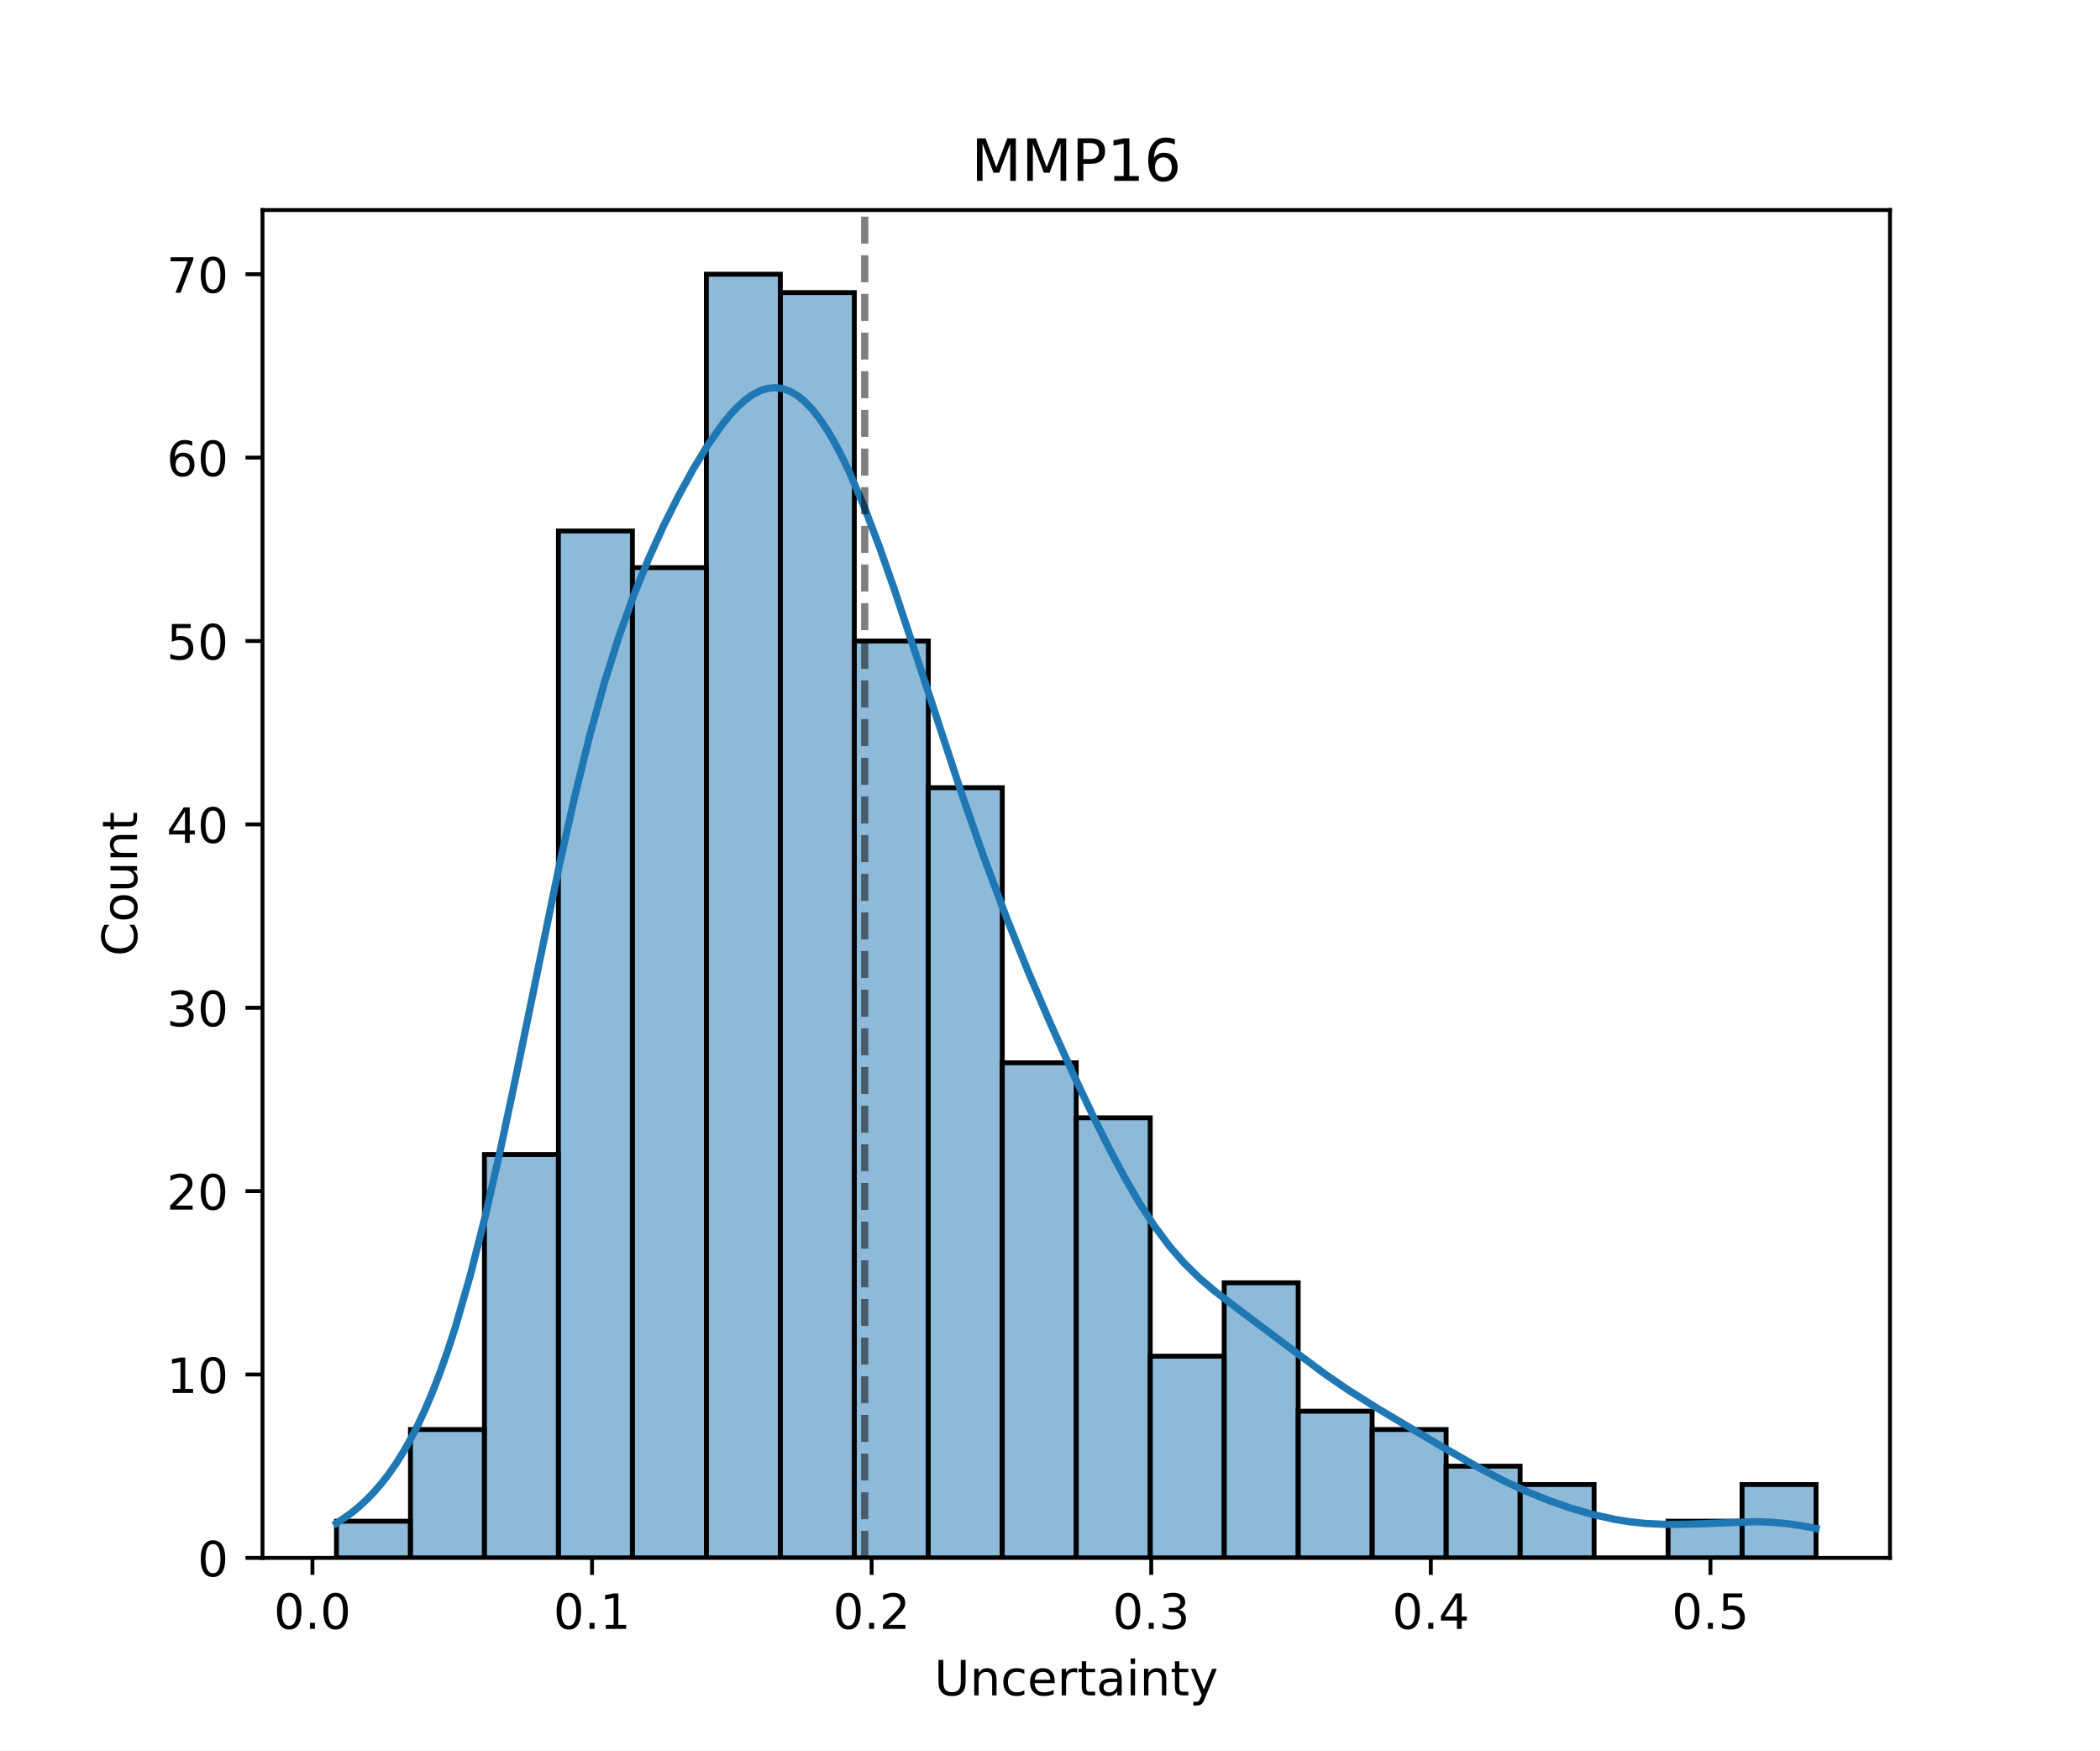
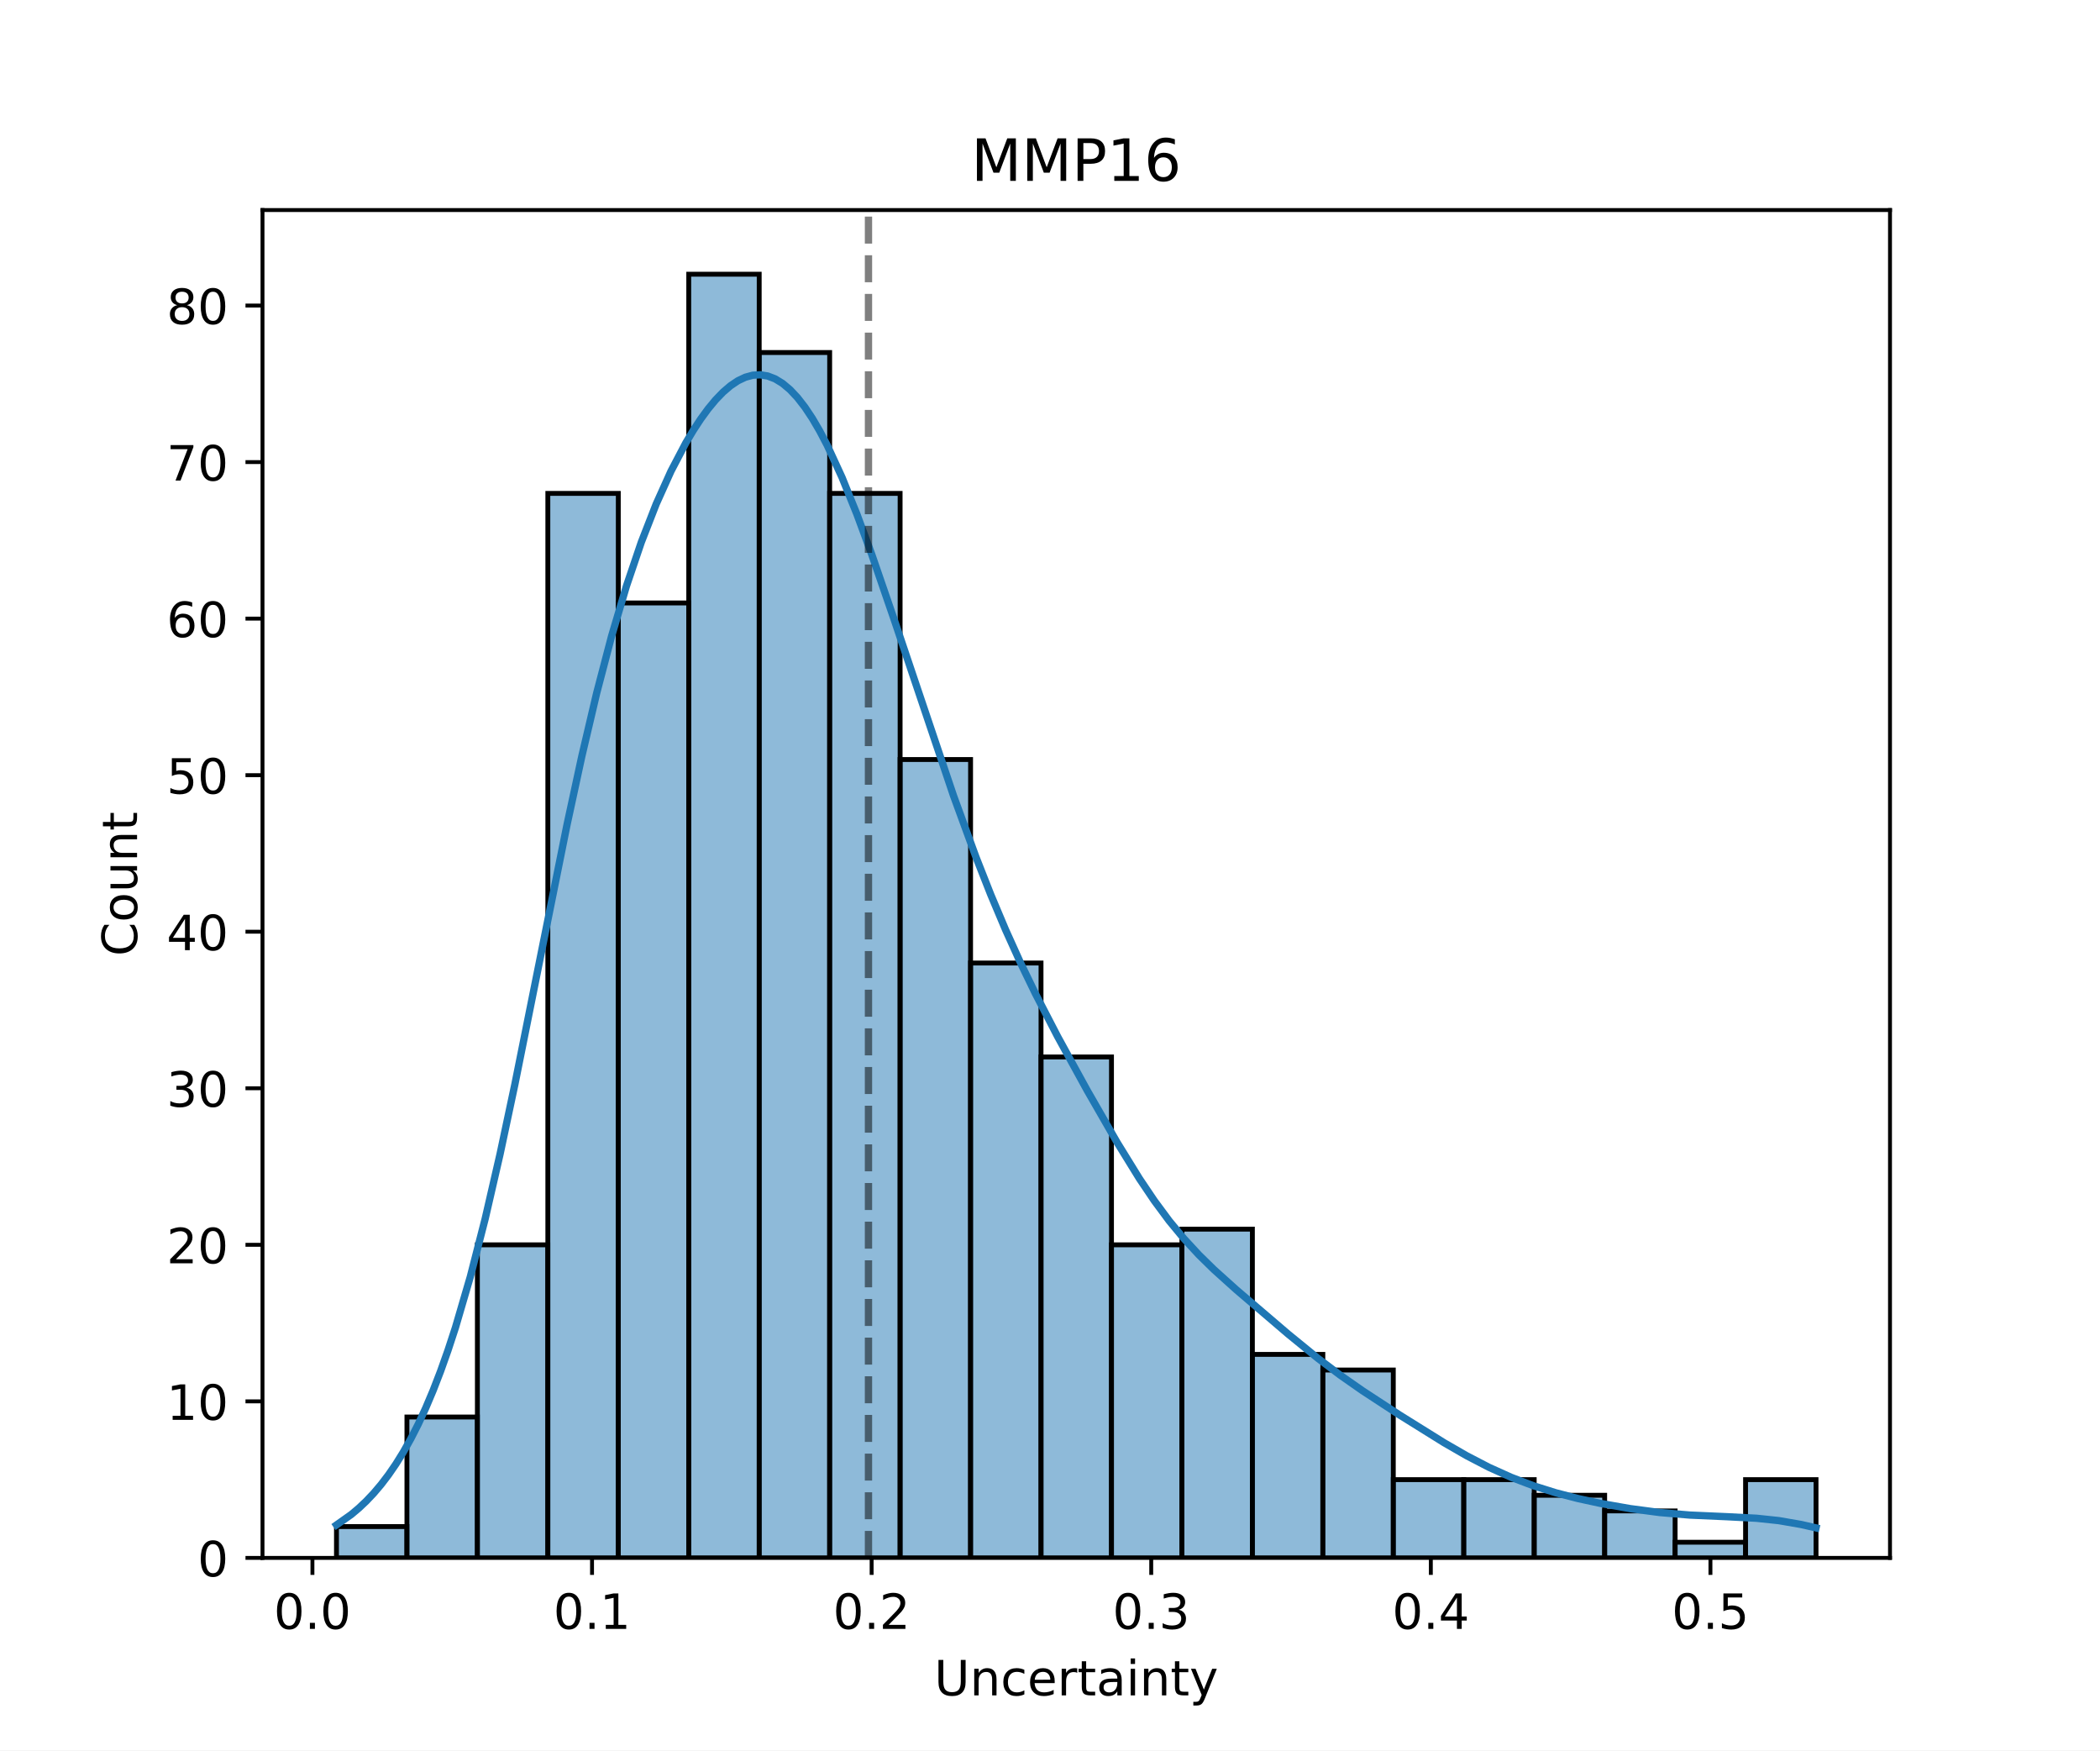
<svg xmlns="http://www.w3.org/2000/svg" xmlns:xlink="http://www.w3.org/1999/xlink" width="432pt" height="360pt" viewBox="0 0 432 360" version="1.1">
  <defs>
    <style type="text/css">*{stroke-linejoin: round; stroke-linecap: butt}</style>
  </defs>
  <g id="figure_1">
    <g id="patch_1">
      <path d="M 0 360  L 432 360  L 432 0  L 0 0  z " style="fill: #ffffff" />
    </g>
    <g id="axes_1">
      <g id="patch_2">
        <path d="M 54 320.4  L 388.8 320.4  L 388.8 43.2  L 54 43.2  z " style="fill: #ffffff" />
      </g>
      <g id="patch_3">
-         <path d="M 69.218 320.4  L 84.436 320.4  L 84.436 312.857  L 69.218 312.857  z " clip-path="url(#p84bbe8716c)" style="fill: #1f77b4; fill-opacity: 0.5; stroke: #000000; stroke-linejoin: miter" />
+         <path d="M 69.218 320.4  L 83.712 320.4  L 83.712 313.961  L 69.218 313.961  z " clip-path="url(#pa333b7caa0)" style="fill: #1f77b4; fill-opacity: 0.5; stroke: #000000; stroke-linejoin: miter" />
      </g>
      <g id="patch_4">
-         <path d="M 84.436 320.4  L 99.655 320.4  L 99.655 294  L 84.436 294  z " clip-path="url(#p84bbe8716c)" style="fill: #1f77b4; fill-opacity: 0.5; stroke: #000000; stroke-linejoin: miter" />
+         <path d="M 83.712 320.4  L 98.205 320.4  L 98.205 291.424  L 83.712 291.424  z " clip-path="url(#pa333b7caa0)" style="fill: #1f77b4; fill-opacity: 0.5; stroke: #000000; stroke-linejoin: miter" />
      </g>
      <g id="patch_5">
-         <path d="M 99.655 320.4  L 114.873 320.4  L 114.873 237.429  L 99.655 237.429  z " clip-path="url(#p84bbe8716c)" style="fill: #1f77b4; fill-opacity: 0.5; stroke: #000000; stroke-linejoin: miter" />
+         <path d="M 98.205 320.4  L 112.699 320.4  L 112.699 256.01  L 98.205 256.01  z " clip-path="url(#pa333b7caa0)" style="fill: #1f77b4; fill-opacity: 0.5; stroke: #000000; stroke-linejoin: miter" />
      </g>
      <g id="patch_6">
-         <path d="M 114.873 320.4  L 130.091 320.4  L 130.091 109.2  L 114.873 109.2  z " clip-path="url(#p84bbe8716c)" style="fill: #1f77b4; fill-opacity: 0.5; stroke: #000000; stroke-linejoin: miter" />
+         <path d="M 112.699 320.4  L 127.192 320.4  L 127.192 101.473  L 112.699 101.473  z " clip-path="url(#pa333b7caa0)" style="fill: #1f77b4; fill-opacity: 0.5; stroke: #000000; stroke-linejoin: miter" />
      </g>
      <g id="patch_7">
-         <path d="M 130.091 320.4  L 145.309 320.4  L 145.309 116.743  L 130.091 116.743  z " clip-path="url(#p84bbe8716c)" style="fill: #1f77b4; fill-opacity: 0.5; stroke: #000000; stroke-linejoin: miter" />
+         <path d="M 127.192 320.4  L 141.686 320.4  L 141.686 124.01  L 127.192 124.01  z " clip-path="url(#pa333b7caa0)" style="fill: #1f77b4; fill-opacity: 0.5; stroke: #000000; stroke-linejoin: miter" />
      </g>
      <g id="patch_8">
-         <path d="M 145.309 320.4  L 160.527 320.4  L 160.527 56.4  L 145.309 56.4  z " clip-path="url(#p84bbe8716c)" style="fill: #1f77b4; fill-opacity: 0.5; stroke: #000000; stroke-linejoin: miter" />
+         <path d="M 141.686 320.4  L 156.179 320.4  L 156.179 56.4  L 141.686 56.4  z " clip-path="url(#pa333b7caa0)" style="fill: #1f77b4; fill-opacity: 0.5; stroke: #000000; stroke-linejoin: miter" />
      </g>
      <g id="patch_9">
-         <path d="M 160.527 320.4  L 175.745 320.4  L 175.745 60.171  L 160.527 60.171  z " clip-path="url(#p84bbe8716c)" style="fill: #1f77b4; fill-opacity: 0.5; stroke: #000000; stroke-linejoin: miter" />
+         <path d="M 156.179 320.4  L 170.673 320.4  L 170.673 72.498  L 156.179 72.498  z " clip-path="url(#pa333b7caa0)" style="fill: #1f77b4; fill-opacity: 0.5; stroke: #000000; stroke-linejoin: miter" />
      </g>
      <g id="patch_10">
-         <path d="M 175.745 320.4  L 190.964 320.4  L 190.964 131.829  L 175.745 131.829  z " clip-path="url(#p84bbe8716c)" style="fill: #1f77b4; fill-opacity: 0.5; stroke: #000000; stroke-linejoin: miter" />
+         <path d="M 170.673 320.4  L 185.166 320.4  L 185.166 101.473  L 170.673 101.473  z " clip-path="url(#pa333b7caa0)" style="fill: #1f77b4; fill-opacity: 0.5; stroke: #000000; stroke-linejoin: miter" />
      </g>
      <g id="patch_11">
-         <path d="M 190.964 320.4  L 206.182 320.4  L 206.182 162  L 190.964 162  z " clip-path="url(#p84bbe8716c)" style="fill: #1f77b4; fill-opacity: 0.5; stroke: #000000; stroke-linejoin: miter" />
+         <path d="M 185.166 320.4  L 199.66 320.4  L 199.66 156.205  L 185.166 156.205  z " clip-path="url(#pa333b7caa0)" style="fill: #1f77b4; fill-opacity: 0.5; stroke: #000000; stroke-linejoin: miter" />
      </g>
      <g id="patch_12">
-         <path d="M 206.182 320.4  L 221.4 320.4  L 221.4 218.571  L 206.182 218.571  z " clip-path="url(#p84bbe8716c)" style="fill: #1f77b4; fill-opacity: 0.5; stroke: #000000; stroke-linejoin: miter" />
+         <path d="M 199.66 320.4  L 214.153 320.4  L 214.153 198.059  L 199.66 198.059  z " clip-path="url(#pa333b7caa0)" style="fill: #1f77b4; fill-opacity: 0.5; stroke: #000000; stroke-linejoin: miter" />
      </g>
      <g id="patch_13">
-         <path d="M 221.4 320.4  L 236.618 320.4  L 236.618 229.886  L 221.4 229.886  z " clip-path="url(#p84bbe8716c)" style="fill: #1f77b4; fill-opacity: 0.5; stroke: #000000; stroke-linejoin: miter" />
+         <path d="M 214.153 320.4  L 228.647 320.4  L 228.647 217.376  L 214.153 217.376  z " clip-path="url(#pa333b7caa0)" style="fill: #1f77b4; fill-opacity: 0.5; stroke: #000000; stroke-linejoin: miter" />
      </g>
      <g id="patch_14">
-         <path d="M 236.618 320.4  L 251.836 320.4  L 251.836 278.914  L 236.618 278.914  z " clip-path="url(#p84bbe8716c)" style="fill: #1f77b4; fill-opacity: 0.5; stroke: #000000; stroke-linejoin: miter" />
+         <path d="M 228.647 320.4  L 243.14 320.4  L 243.14 256.01  L 228.647 256.01  z " clip-path="url(#pa333b7caa0)" style="fill: #1f77b4; fill-opacity: 0.5; stroke: #000000; stroke-linejoin: miter" />
      </g>
      <g id="patch_15">
-         <path d="M 251.836 320.4  L 267.055 320.4  L 267.055 263.829  L 251.836 263.829  z " clip-path="url(#p84bbe8716c)" style="fill: #1f77b4; fill-opacity: 0.5; stroke: #000000; stroke-linejoin: miter" />
+         <path d="M 243.14 320.4  L 257.634 320.4  L 257.634 252.79  L 243.14 252.79  z " clip-path="url(#pa333b7caa0)" style="fill: #1f77b4; fill-opacity: 0.5; stroke: #000000; stroke-linejoin: miter" />
      </g>
      <g id="patch_16">
-         <path d="M 267.055 320.4  L 282.273 320.4  L 282.273 290.229  L 267.055 290.229  z " clip-path="url(#p84bbe8716c)" style="fill: #1f77b4; fill-opacity: 0.5; stroke: #000000; stroke-linejoin: miter" />
+         <path d="M 257.634 320.4  L 272.127 320.4  L 272.127 278.546  L 257.634 278.546  z " clip-path="url(#pa333b7caa0)" style="fill: #1f77b4; fill-opacity: 0.5; stroke: #000000; stroke-linejoin: miter" />
      </g>
      <g id="patch_17">
-         <path d="M 282.273 320.4  L 297.491 320.4  L 297.491 294  L 282.273 294  z " clip-path="url(#p84bbe8716c)" style="fill: #1f77b4; fill-opacity: 0.5; stroke: #000000; stroke-linejoin: miter" />
+         <path d="M 272.127 320.4  L 286.621 320.4  L 286.621 281.766  L 272.127 281.766  z " clip-path="url(#pa333b7caa0)" style="fill: #1f77b4; fill-opacity: 0.5; stroke: #000000; stroke-linejoin: miter" />
      </g>
      <g id="patch_18">
-         <path d="M 297.491 320.4  L 312.709 320.4  L 312.709 301.543  L 297.491 301.543  z " clip-path="url(#p84bbe8716c)" style="fill: #1f77b4; fill-opacity: 0.5; stroke: #000000; stroke-linejoin: miter" />
+         <path d="M 286.621 320.4  L 301.114 320.4  L 301.114 304.302  L 286.621 304.302  z " clip-path="url(#pa333b7caa0)" style="fill: #1f77b4; fill-opacity: 0.5; stroke: #000000; stroke-linejoin: miter" />
      </g>
      <g id="patch_19">
-         <path d="M 312.709 320.4  L 327.927 320.4  L 327.927 305.314  L 312.709 305.314  z " clip-path="url(#p84bbe8716c)" style="fill: #1f77b4; fill-opacity: 0.5; stroke: #000000; stroke-linejoin: miter" />
+         <path d="M 301.114 320.4  L 315.608 320.4  L 315.608 304.302  L 301.114 304.302  z " clip-path="url(#pa333b7caa0)" style="fill: #1f77b4; fill-opacity: 0.5; stroke: #000000; stroke-linejoin: miter" />
      </g>
      <g id="patch_20">
-         <path d="M 327.927 320.4  L 343.145 320.4  L 343.145 320.4  L 327.927 320.4  z " clip-path="url(#p84bbe8716c)" style="fill: #1f77b4; fill-opacity: 0.5; stroke: #000000; stroke-linejoin: miter" />
+         <path d="M 315.608 320.4  L 330.101 320.4  L 330.101 307.522  L 315.608 307.522  z " clip-path="url(#pa333b7caa0)" style="fill: #1f77b4; fill-opacity: 0.5; stroke: #000000; stroke-linejoin: miter" />
      </g>
      <g id="patch_21">
-         <path d="M 343.145 320.4  L 358.364 320.4  L 358.364 312.857  L 343.145 312.857  z " clip-path="url(#p84bbe8716c)" style="fill: #1f77b4; fill-opacity: 0.5; stroke: #000000; stroke-linejoin: miter" />
+         <path d="M 330.101 320.4  L 344.595 320.4  L 344.595 310.741  L 330.101 310.741  z " clip-path="url(#pa333b7caa0)" style="fill: #1f77b4; fill-opacity: 0.5; stroke: #000000; stroke-linejoin: miter" />
      </g>
      <g id="patch_22">
-         <path d="M 358.364 320.4  L 373.582 320.4  L 373.582 305.314  L 358.364 305.314  z " clip-path="url(#p84bbe8716c)" style="fill: #1f77b4; fill-opacity: 0.5; stroke: #000000; stroke-linejoin: miter" />
+         <path d="M 344.595 320.4  L 359.088 320.4  L 359.088 317.18  L 344.595 317.18  z " clip-path="url(#pa333b7caa0)" style="fill: #1f77b4; fill-opacity: 0.5; stroke: #000000; stroke-linejoin: miter" />
+       </g>
+       <g id="patch_23">
+         <path d="M 359.088 320.4  L 373.582 320.4  L 373.582 304.302  L 359.088 304.302  z " clip-path="url(#pa333b7caa0)" style="fill: #1f77b4; fill-opacity: 0.5; stroke: #000000; stroke-linejoin: miter" />
      </g>
      <g id="matplotlib.axis_1">
        <g id="xtick_1">
          <g id="line2d_1">
            <defs>
-               <path id="mcb744179bc" d="M 0 0  L 0 3.5  " style="stroke: #000000; stroke-width: 0.8" />
+               <path id="m8073318714" d="M 0 0  L 0 3.5  " style="stroke: #000000; stroke-width: 0.8" />
            </defs>
            <g>
-               <use xlink:href="#mcb744179bc" x="64.272" y="320.4" style="stroke: #000000; stroke-width: 0.8" />
+               <use xlink:href="#m8073318714" x="64.272" y="320.4" style="stroke: #000000; stroke-width: 0.8" />
            </g>
          </g>
          <g id="text_1">
            <g transform="translate(56.31994 334.9984) scale(0.1 -0.1)">
              <defs>
                <path id="DejaVuSans-30" d="M 2034 4250  Q 1547 4250 1301 3770  Q 1056 3291 1056 2328  Q 1056 1369 1301 889  Q 1547 409 2034 409  Q 2525 409 2770 889  Q 3016 1369 3016 2328  Q 3016 3291 2770 3770  Q 2525 4250 2034 4250  z M 2034 4750  Q 2819 4750 3233 4129  Q 3647 3509 3647 2328  Q 3647 1150 3233 529  Q 2819 -91 2034 -91  Q 1250 -91 836 529  Q 422 1150 422 2328  Q 422 3509 836 4129  Q 1250 4750 2034 4750  z " transform="scale(0.015625)" />
                <path id="DejaVuSans-2e" d="M 684 794  L 1344 794  L 1344 0  L 684 0  L 684 794  z " transform="scale(0.015625)" />
              </defs>
              <use xlink:href="#DejaVuSans-30" />
              <use xlink:href="#DejaVuSans-2e" transform="translate(63.62305 0)" />
              <use xlink:href="#DejaVuSans-30" transform="translate(95.41016 0)" />
            </g>
          </g>
        </g>
        <g id="xtick_2">
          <g id="line2d_2">
            <g>
-               <use xlink:href="#mcb744179bc" x="121.789" y="320.4" style="stroke: #000000; stroke-width: 0.8" />
+               <use xlink:href="#m8073318714" x="121.789" y="320.4" style="stroke: #000000; stroke-width: 0.8" />
            </g>
          </g>
          <g id="text_2">
            <g transform="translate(113.8378 334.9984) scale(0.1 -0.1)">
              <defs>
                <path id="DejaVuSans-31" d="M 794 531  L 1825 531  L 1825 4091  L 703 3866  L 703 4441  L 1819 4666  L 2450 4666  L 2450 531  L 3481 531  L 3481 0  L 794 0  L 794 531  z " transform="scale(0.015625)" />
              </defs>
              <use xlink:href="#DejaVuSans-30" />
              <use xlink:href="#DejaVuSans-2e" transform="translate(63.62305 0)" />
              <use xlink:href="#DejaVuSans-31" transform="translate(95.41016 0)" />
            </g>
          </g>
        </g>
        <g id="xtick_3">
          <g id="line2d_3">
            <g>
-               <use xlink:href="#mcb744179bc" x="179.307" y="320.4" style="stroke: #000000; stroke-width: 0.8" />
+               <use xlink:href="#m8073318714" x="179.307" y="320.4" style="stroke: #000000; stroke-width: 0.8" />
            </g>
          </g>
          <g id="text_3">
            <g transform="translate(171.3557 334.9984) scale(0.1 -0.1)">
              <defs>
                <path id="DejaVuSans-32" d="M 1228 531  L 3431 531  L 3431 0  L 469 0  L 469 531  Q 828 903 1448 1529  Q 2069 2156 2228 2338  Q 2531 2678 2651 2914  Q 2772 3150 2772 3378  Q 2772 3750 2511 3984  Q 2250 4219 1831 4219  Q 1534 4219 1204 4116  Q 875 4013 500 3803  L 500 4441  Q 881 4594 1212 4672  Q 1544 4750 1819 4750  Q 2544 4750 2975 4387  Q 3406 4025 3406 3419  Q 3406 3131 3298 2873  Q 3191 2616 2906 2266  Q 2828 2175 2409 1742  Q 1991 1309 1228 531  z " transform="scale(0.015625)" />
              </defs>
              <use xlink:href="#DejaVuSans-30" />
              <use xlink:href="#DejaVuSans-2e" transform="translate(63.62305 0)" />
              <use xlink:href="#DejaVuSans-32" transform="translate(95.41016 0)" />
            </g>
          </g>
        </g>
        <g id="xtick_4">
          <g id="line2d_4">
            <g>
-               <use xlink:href="#mcb744179bc" x="236.825" y="320.4" style="stroke: #000000; stroke-width: 0.8" />
+               <use xlink:href="#m8073318714" x="236.825" y="320.4" style="stroke: #000000; stroke-width: 0.8" />
            </g>
          </g>
          <g id="text_4">
            <g transform="translate(228.8736 334.9984) scale(0.1 -0.1)">
              <defs>
                <path id="DejaVuSans-33" d="M 2597 2516  Q 3050 2419 3304 2112  Q 3559 1806 3559 1356  Q 3559 666 3084 287  Q 2609 -91 1734 -91  Q 1441 -91 1130 -33  Q 819 25 488 141  L 488 750  Q 750 597 1062 519  Q 1375 441 1716 441  Q 2309 441 2620 675  Q 2931 909 2931 1356  Q 2931 1769 2642 2001  Q 2353 2234 1838 2234  L 1294 2234  L 1294 2753  L 1863 2753  Q 2328 2753 2575 2939  Q 2822 3125 2822 3475  Q 2822 3834 2567 4026  Q 2313 4219 1838 4219  Q 1578 4219 1281 4162  Q 984 4106 628 3988  L 628 4550  Q 988 4650 1302 4700  Q 1616 4750 1894 4750  Q 2613 4750 3031 4423  Q 3450 4097 3450 3541  Q 3450 3153 3228 2886  Q 3006 2619 2597 2516  z " transform="scale(0.015625)" />
              </defs>
              <use xlink:href="#DejaVuSans-30" />
              <use xlink:href="#DejaVuSans-2e" transform="translate(63.62305 0)" />
              <use xlink:href="#DejaVuSans-33" transform="translate(95.41016 0)" />
            </g>
          </g>
        </g>
        <g id="xtick_5">
          <g id="line2d_5">
            <g>
-               <use xlink:href="#mcb744179bc" x="294.343" y="320.4" style="stroke: #000000; stroke-width: 0.8" />
+               <use xlink:href="#m8073318714" x="294.343" y="320.4" style="stroke: #000000; stroke-width: 0.8" />
            </g>
          </g>
          <g id="text_5">
            <g transform="translate(286.3915 334.9984) scale(0.1 -0.1)">
              <defs>
                <path id="DejaVuSans-34" d="M 2419 4116  L 825 1625  L 2419 1625  L 2419 4116  z M 2253 4666  L 3047 4666  L 3047 1625  L 3713 1625  L 3713 1100  L 3047 1100  L 3047 0  L 2419 0  L 2419 1100  L 313 1100  L 313 1709  L 2253 4666  z " transform="scale(0.015625)" />
              </defs>
              <use xlink:href="#DejaVuSans-30" />
              <use xlink:href="#DejaVuSans-2e" transform="translate(63.62305 0)" />
              <use xlink:href="#DejaVuSans-34" transform="translate(95.41016 0)" />
            </g>
          </g>
        </g>
        <g id="xtick_6">
          <g id="line2d_6">
            <g>
-               <use xlink:href="#mcb744179bc" x="351.861" y="320.4" style="stroke: #000000; stroke-width: 0.8" />
+               <use xlink:href="#m8073318714" x="351.861" y="320.4" style="stroke: #000000; stroke-width: 0.8" />
            </g>
          </g>
          <g id="text_6">
            <g transform="translate(343.9093 334.9984) scale(0.1 -0.1)">
              <defs>
                <path id="DejaVuSans-35" d="M 691 4666  L 3169 4666  L 3169 4134  L 1269 4134  L 1269 2991  Q 1406 3038 1543 3061  Q 1681 3084 1819 3084  Q 2600 3084 3056 2656  Q 3513 2228 3513 1497  Q 3513 744 3044 326  Q 2575 -91 1722 -91  Q 1428 -91 1123 -41  Q 819 9 494 109  L 494 744  Q 775 591 1075 516  Q 1375 441 1709 441  Q 2250 441 2565 725  Q 2881 1009 2881 1497  Q 2881 1984 2565 2268  Q 2250 2553 1709 2553  Q 1456 2553 1204 2497  Q 953 2441 691 2322  L 691 4666  z " transform="scale(0.015625)" />
              </defs>
              <use xlink:href="#DejaVuSans-30" />
              <use xlink:href="#DejaVuSans-2e" transform="translate(63.62305 0)" />
              <use xlink:href="#DejaVuSans-35" transform="translate(95.41016 0)" />
            </g>
          </g>
        </g>
        <g id="text_7">
          <g transform="translate(192.1891 348.6766) scale(0.1 -0.1)">
            <defs>
              <path id="DejaVuSans-55" d="M 556 4666  L 1191 4666  L 1191 1831  Q 1191 1081 1462 751  Q 1734 422 2344 422  Q 2950 422 3222 751  Q 3494 1081 3494 1831  L 3494 4666  L 4128 4666  L 4128 1753  Q 4128 841 3676 375  Q 3225 -91 2344 -91  Q 1459 -91 1007 375  Q 556 841 556 1753  L 556 4666  z " transform="scale(0.015625)" />
              <path id="DejaVuSans-6e" d="M 3513 2113  L 3513 0  L 2938 0  L 2938 2094  Q 2938 2591 2744 2837  Q 2550 3084 2163 3084  Q 1697 3084 1428 2787  Q 1159 2491 1159 1978  L 1159 0  L 581 0  L 581 3500  L 1159 3500  L 1159 2956  Q 1366 3272 1645 3428  Q 1925 3584 2291 3584  Q 2894 3584 3203 3211  Q 3513 2838 3513 2113  z " transform="scale(0.015625)" />
              <path id="DejaVuSans-63" d="M 3122 3366  L 3122 2828  Q 2878 2963 2633 3030  Q 2388 3097 2138 3097  Q 1578 3097 1268 2742  Q 959 2388 959 1747  Q 959 1106 1268 751  Q 1578 397 2138 397  Q 2388 397 2633 464  Q 2878 531 3122 666  L 3122 134  Q 2881 22 2623 -34  Q 2366 -91 2075 -91  Q 1284 -91 818 406  Q 353 903 353 1747  Q 353 2603 823 3093  Q 1294 3584 2113 3584  Q 2378 3584 2631 3529  Q 2884 3475 3122 3366  z " transform="scale(0.015625)" />
              <path id="DejaVuSans-65" d="M 3597 1894  L 3597 1613  L 953 1613  Q 991 1019 1311 708  Q 1631 397 2203 397  Q 2534 397 2845 478  Q 3156 559 3463 722  L 3463 178  Q 3153 47 2828 -22  Q 2503 -91 2169 -91  Q 1331 -91 842 396  Q 353 884 353 1716  Q 353 2575 817 3079  Q 1281 3584 2069 3584  Q 2775 3584 3186 3129  Q 3597 2675 3597 1894  z M 3022 2063  Q 3016 2534 2758 2815  Q 2500 3097 2075 3097  Q 1594 3097 1305 2825  Q 1016 2553 972 2059  L 3022 2063  z " transform="scale(0.015625)" />
              <path id="DejaVuSans-72" d="M 2631 2963  Q 2534 3019 2420 3045  Q 2306 3072 2169 3072  Q 1681 3072 1420 2755  Q 1159 2438 1159 1844  L 1159 0  L 581 0  L 581 3500  L 1159 3500  L 1159 2956  Q 1341 3275 1631 3429  Q 1922 3584 2338 3584  Q 2397 3584 2469 3576  Q 2541 3569 2628 3553  L 2631 2963  z " transform="scale(0.015625)" />
              <path id="DejaVuSans-74" d="M 1172 4494  L 1172 3500  L 2356 3500  L 2356 3053  L 1172 3053  L 1172 1153  Q 1172 725 1289 603  Q 1406 481 1766 481  L 2356 481  L 2356 0  L 1766 0  Q 1100 0 847 248  Q 594 497 594 1153  L 594 3053  L 172 3053  L 172 3500  L 594 3500  L 594 4494  L 1172 4494  z " transform="scale(0.015625)" />
              <path id="DejaVuSans-61" d="M 2194 1759  Q 1497 1759 1228 1600  Q 959 1441 959 1056  Q 959 750 1161 570  Q 1363 391 1709 391  Q 2188 391 2477 730  Q 2766 1069 2766 1631  L 2766 1759  L 2194 1759  z M 3341 1997  L 3341 0  L 2766 0  L 2766 531  Q 2569 213 2275 61  Q 1981 -91 1556 -91  Q 1019 -91 701 211  Q 384 513 384 1019  Q 384 1609 779 1909  Q 1175 2209 1959 2209  L 2766 2209  L 2766 2266  Q 2766 2663 2505 2880  Q 2244 3097 1772 3097  Q 1472 3097 1187 3025  Q 903 2953 641 2809  L 641 3341  Q 956 3463 1253 3523  Q 1550 3584 1831 3584  Q 2591 3584 2966 3190  Q 3341 2797 3341 1997  z " transform="scale(0.015625)" />
              <path id="DejaVuSans-69" d="M 603 3500  L 1178 3500  L 1178 0  L 603 0  L 603 3500  z M 603 4863  L 1178 4863  L 1178 4134  L 603 4134  L 603 4863  z " transform="scale(0.015625)" />
              <path id="DejaVuSans-79" d="M 2059 -325  Q 1816 -950 1584 -1140  Q 1353 -1331 966 -1331  L 506 -1331  L 506 -850  L 844 -850  Q 1081 -850 1212 -737  Q 1344 -625 1503 -206  L 1606 56  L 191 3500  L 800 3500  L 1894 763  L 2988 3500  L 3597 3500  L 2059 -325  z " transform="scale(0.015625)" />
            </defs>
            <use xlink:href="#DejaVuSans-55" />
            <use xlink:href="#DejaVuSans-6e" transform="translate(73.19336 0)" />
            <use xlink:href="#DejaVuSans-63" transform="translate(136.5723 0)" />
            <use xlink:href="#DejaVuSans-65" transform="translate(191.5527 0)" />
            <use xlink:href="#DejaVuSans-72" transform="translate(253.0762 0)" />
            <use xlink:href="#DejaVuSans-74" transform="translate(294.1895 0)" />
            <use xlink:href="#DejaVuSans-61" transform="translate(333.3984 0)" />
            <use xlink:href="#DejaVuSans-69" transform="translate(394.6777 0)" />
            <use xlink:href="#DejaVuSans-6e" transform="translate(422.4609 0)" />
            <use xlink:href="#DejaVuSans-74" transform="translate(485.8398 0)" />
            <use xlink:href="#DejaVuSans-79" transform="translate(525.0488 0)" />
          </g>
        </g>
      </g>
      <g id="matplotlib.axis_2">
        <g id="ytick_1">
          <g id="line2d_7">
            <defs>
-               <path id="m33d8bfcfa2" d="M 0 0  L -3.5 0  " style="stroke: #000000; stroke-width: 0.8" />
+               <path id="mff02942c71" d="M 0 0  L -3.5 0  " style="stroke: #000000; stroke-width: 0.8" />
            </defs>
            <g>
-               <use xlink:href="#m33d8bfcfa2" x="54" y="320.4" style="stroke: #000000; stroke-width: 0.8" />
+               <use xlink:href="#mff02942c71" x="54" y="320.4" style="stroke: #000000; stroke-width: 0.8" />
            </g>
          </g>
          <g id="text_8">
            <g transform="translate(40.6375 324.1992) scale(0.1 -0.1)">
              <use xlink:href="#DejaVuSans-30" />
            </g>
          </g>
        </g>
        <g id="ytick_2">
          <g id="line2d_8">
            <g>
-               <use xlink:href="#m33d8bfcfa2" x="54" y="282.686" style="stroke: #000000; stroke-width: 0.8" />
+               <use xlink:href="#mff02942c71" x="54" y="288.205" style="stroke: #000000; stroke-width: 0.8" />
            </g>
          </g>
          <g id="text_9">
-             <g transform="translate(34.275 286.4849) scale(0.1 -0.1)">
+             <g transform="translate(34.275 292.0041) scale(0.1 -0.1)">
              <use xlink:href="#DejaVuSans-31" />
              <use xlink:href="#DejaVuSans-30" transform="translate(63.62305 0)" />
            </g>
          </g>
        </g>
        <g id="ytick_3">
          <g id="line2d_9">
            <g>
-               <use xlink:href="#m33d8bfcfa2" x="54" y="244.971" style="stroke: #000000; stroke-width: 0.8" />
+               <use xlink:href="#mff02942c71" x="54" y="256.01" style="stroke: #000000; stroke-width: 0.8" />
            </g>
          </g>
          <g id="text_10">
-             <g transform="translate(34.275 248.7706) scale(0.1 -0.1)">
+             <g transform="translate(34.275 259.809) scale(0.1 -0.1)">
              <use xlink:href="#DejaVuSans-32" />
              <use xlink:href="#DejaVuSans-30" transform="translate(63.62305 0)" />
            </g>
          </g>
        </g>
        <g id="ytick_4">
          <g id="line2d_10">
            <g>
-               <use xlink:href="#m33d8bfcfa2" x="54" y="207.257" style="stroke: #000000; stroke-width: 0.8" />
+               <use xlink:href="#mff02942c71" x="54" y="223.815" style="stroke: #000000; stroke-width: 0.8" />
            </g>
          </g>
          <g id="text_11">
-             <g transform="translate(34.275 211.0564) scale(0.1 -0.1)">
+             <g transform="translate(34.275 227.6139) scale(0.1 -0.1)">
              <use xlink:href="#DejaVuSans-33" />
              <use xlink:href="#DejaVuSans-30" transform="translate(63.62305 0)" />
            </g>
          </g>
        </g>
        <g id="ytick_5">
          <g id="line2d_11">
            <g>
-               <use xlink:href="#m33d8bfcfa2" x="54" y="169.543" style="stroke: #000000; stroke-width: 0.8" />
+               <use xlink:href="#mff02942c71" x="54" y="191.62" style="stroke: #000000; stroke-width: 0.8" />
            </g>
          </g>
          <g id="text_12">
-             <g transform="translate(34.275 173.3421) scale(0.1 -0.1)">
+             <g transform="translate(34.275 195.4187) scale(0.1 -0.1)">
              <use xlink:href="#DejaVuSans-34" />
              <use xlink:href="#DejaVuSans-30" transform="translate(63.62305 0)" />
            </g>
          </g>
        </g>
        <g id="ytick_6">
          <g id="line2d_12">
            <g>
-               <use xlink:href="#m33d8bfcfa2" x="54" y="131.829" style="stroke: #000000; stroke-width: 0.8" />
+               <use xlink:href="#mff02942c71" x="54" y="159.424" style="stroke: #000000; stroke-width: 0.8" />
            </g>
          </g>
          <g id="text_13">
-             <g transform="translate(34.275 135.6278) scale(0.1 -0.1)">
+             <g transform="translate(34.275 163.2236) scale(0.1 -0.1)">
              <use xlink:href="#DejaVuSans-35" />
              <use xlink:href="#DejaVuSans-30" transform="translate(63.62305 0)" />
            </g>
          </g>
        </g>
        <g id="ytick_7">
          <g id="line2d_13">
            <g>
-               <use xlink:href="#m33d8bfcfa2" x="54" y="94.114" style="stroke: #000000; stroke-width: 0.8" />
+               <use xlink:href="#mff02942c71" x="54" y="127.229" style="stroke: #000000; stroke-width: 0.8" />
            </g>
          </g>
          <g id="text_14">
-             <g transform="translate(34.275 97.9135) scale(0.1 -0.1)">
+             <g transform="translate(34.275 131.0285) scale(0.1 -0.1)">
              <defs>
                <path id="DejaVuSans-36" d="M 2113 2584  Q 1688 2584 1439 2293  Q 1191 2003 1191 1497  Q 1191 994 1439 701  Q 1688 409 2113 409  Q 2538 409 2786 701  Q 3034 994 3034 1497  Q 3034 2003 2786 2293  Q 2538 2584 2113 2584  z M 3366 4563  L 3366 3988  Q 3128 4100 2886 4159  Q 2644 4219 2406 4219  Q 1781 4219 1451 3797  Q 1122 3375 1075 2522  Q 1259 2794 1537 2939  Q 1816 3084 2150 3084  Q 2853 3084 3261 2657  Q 3669 2231 3669 1497  Q 3669 778 3244 343  Q 2819 -91 2113 -91  Q 1303 -91 875 529  Q 447 1150 447 2328  Q 447 3434 972 4092  Q 1497 4750 2381 4750  Q 2619 4750 2861 4703  Q 3103 4656 3366 4563  z " transform="scale(0.015625)" />
              </defs>
              <use xlink:href="#DejaVuSans-36" />
              <use xlink:href="#DejaVuSans-30" transform="translate(63.62305 0)" />
            </g>
          </g>
        </g>
        <g id="ytick_8">
          <g id="line2d_14">
            <g>
-               <use xlink:href="#m33d8bfcfa2" x="54" y="56.4" style="stroke: #000000; stroke-width: 0.8" />
+               <use xlink:href="#mff02942c71" x="54" y="95.034" style="stroke: #000000; stroke-width: 0.8" />
            </g>
          </g>
          <g id="text_15">
-             <g transform="translate(34.275 60.19922) scale(0.1 -0.1)">
+             <g transform="translate(34.275 98.83337) scale(0.1 -0.1)">
              <defs>
                <path id="DejaVuSans-37" d="M 525 4666  L 3525 4666  L 3525 4397  L 1831 0  L 1172 0  L 2766 4134  L 525 4134  L 525 4666  z " transform="scale(0.015625)" />
              </defs>
              <use xlink:href="#DejaVuSans-37" />
              <use xlink:href="#DejaVuSans-30" transform="translate(63.62305 0)" />
            </g>
          </g>
        </g>
-         <g id="text_16">
+         <g id="ytick_9">
+           <g id="line2d_15">
+             <g>
+               <use xlink:href="#mff02942c71" x="54" y="62.839" style="stroke: #000000; stroke-width: 0.8" />
+             </g>
+           </g>
+           <g id="text_16">
+             <g transform="translate(34.275 66.63824) scale(0.1 -0.1)">
+               <defs>
+                 <path id="DejaVuSans-38" d="M 2034 2216  Q 1584 2216 1326 1975  Q 1069 1734 1069 1313  Q 1069 891 1326 650  Q 1584 409 2034 409  Q 2484 409 2743 651  Q 3003 894 3003 1313  Q 3003 1734 2745 1975  Q 2488 2216 2034 2216  z M 1403 2484  Q 997 2584 770 2862  Q 544 3141 544 3541  Q 544 4100 942 4425  Q 1341 4750 2034 4750  Q 2731 4750 3128 4425  Q 3525 4100 3525 3541  Q 3525 3141 3298 2862  Q 3072 2584 2669 2484  Q 3125 2378 3379 2068  Q 3634 1759 3634 1313  Q 3634 634 3220 271  Q 2806 -91 2034 -91  Q 1263 -91 848 271  Q 434 634 434 1313  Q 434 1759 690 2068  Q 947 2378 1403 2484  z M 1172 3481  Q 1172 3119 1398 2916  Q 1625 2713 2034 2713  Q 2441 2713 2670 2916  Q 2900 3119 2900 3481  Q 2900 3844 2670 4047  Q 2441 4250 2034 4250  Q 1625 4250 1398 4047  Q 1172 3844 1172 3481  z " transform="scale(0.015625)" />
+               </defs>
+               <use xlink:href="#DejaVuSans-38" />
+               <use xlink:href="#DejaVuSans-30" transform="translate(63.62305 0)" />
+             </g>
+           </g>
+         </g>
+         <g id="text_17">
          <g transform="translate(28.19531 196.6484) rotate(-90) scale(0.1 -0.1)">
            <defs>
              <path id="DejaVuSans-43" d="M 4122 4306  L 4122 3641  Q 3803 3938 3442 4084  Q 3081 4231 2675 4231  Q 1875 4231 1450 3742  Q 1025 3253 1025 2328  Q 1025 1406 1450 917  Q 1875 428 2675 428  Q 3081 428 3442 575  Q 3803 722 4122 1019  L 4122 359  Q 3791 134 3420 21  Q 3050 -91 2638 -91  Q 1578 -91 968 557  Q 359 1206 359 2328  Q 359 3453 968 4101  Q 1578 4750 2638 4750  Q 3056 4750 3426 4639  Q 3797 4528 4122 4306  z " transform="scale(0.015625)" />
              <path id="DejaVuSans-6f" d="M 1959 3097  Q 1497 3097 1228 2736  Q 959 2375 959 1747  Q 959 1119 1226 758  Q 1494 397 1959 397  Q 2419 397 2687 759  Q 2956 1122 2956 1747  Q 2956 2369 2687 2733  Q 2419 3097 1959 3097  z M 1959 3584  Q 2709 3584 3137 3096  Q 3566 2609 3566 1747  Q 3566 888 3137 398  Q 2709 -91 1959 -91  Q 1206 -91 779 398  Q 353 888 353 1747  Q 353 2609 779 3096  Q 1206 3584 1959 3584  z " transform="scale(0.015625)" />
              <path id="DejaVuSans-75" d="M 544 1381  L 544 3500  L 1119 3500  L 1119 1403  Q 1119 906 1312 657  Q 1506 409 1894 409  Q 2359 409 2629 706  Q 2900 1003 2900 1516  L 2900 3500  L 3475 3500  L 3475 0  L 2900 0  L 2900 538  Q 2691 219 2414 64  Q 2138 -91 1772 -91  Q 1169 -91 856 284  Q 544 659 544 1381  z M 1991 3584  L 1991 3584  z " transform="scale(0.015625)" />
            </defs>
            <use xlink:href="#DejaVuSans-43" />
            <use xlink:href="#DejaVuSans-6f" transform="translate(69.82422 0)" />
            <use xlink:href="#DejaVuSans-75" transform="translate(131.0059 0)" />
            <use xlink:href="#DejaVuSans-6e" transform="translate(194.3848 0)" />
            <use xlink:href="#DejaVuSans-74" transform="translate(257.7637 0)" />
          </g>
        </g>
      </g>
-       <g id="line2d_15">
-         <path d="M 69.218 313.29  L 72.277 311.174  L 73.807 309.918  L 75.336 308.512  L 76.866 306.939  L 78.395 305.18  L 79.924 303.218  L 81.454 301.03  L 82.983 298.597  L 84.513 295.896  L 86.042 292.904  L 87.572 289.601  L 89.101 285.965  L 90.631 281.977  L 92.16 277.624  L 93.69 272.892  L 96.749 262.282  L 99.807 250.189  L 102.866 236.784  L 105.925 222.38  L 115.102 177.796  L 118.161 164.119  L 121.22 151.664  L 124.279 140.583  L 127.338 130.862  L 130.397 122.356  L 133.456 114.847  L 136.515 108.116  L 139.574 101.999  L 142.633 96.422  L 145.691 91.413  L 148.75 87.086  L 150.28 85.227  L 151.809 83.602  L 153.339 82.234  L 154.868 81.144  L 156.398 80.352  L 157.927 79.875  L 159.457 79.728  L 160.986 79.922  L 162.516 80.464  L 164.045 81.36  L 165.575 82.609  L 167.104 84.209  L 168.633 86.154  L 170.163 88.434  L 171.692 91.037  L 173.222 93.946  L 174.751 97.144  L 177.81 104.317  L 180.869 112.365  L 183.928 121.073  L 188.516 134.893  L 197.693 162.835  L 202.282 175.986  L 206.87 188.27  L 211.458 199.697  L 216.047 210.416  L 220.635 220.594  L 225.224 230.28  L 228.283 236.397  L 231.342 242.142  L 234.4 247.412  L 237.459 252.122  L 240.518 256.228  L 243.577 259.747  L 246.636 262.756  L 249.695 265.381  L 254.284 268.909  L 266.519 278.093  L 272.637 282.633  L 277.225 285.785  L 283.343 289.634  L 297.109 297.803  L 304.756 302.161  L 309.344 304.544  L 313.933 306.682  L 318.521 308.557  L 323.109 310.164  L 327.698 311.487  L 332.286 312.497  L 335.345 312.981  L 338.404 313.31  L 342.993 313.525  L 347.581 313.464  L 361.346 312.95  L 364.405 313.064  L 367.464 313.337  L 370.523 313.773  L 373.582 314.359  L 373.582 314.359  " clip-path="url(#p84bbe8716c)" style="fill: none; stroke: #1f77b4; stroke-width: 1.5; stroke-linecap: square" />
-       </g>
      <g id="line2d_16">
-         <path d="M 177.884 320.4  L 177.884 43.2  " clip-path="url(#p84bbe8716c)" style="fill: none; stroke-dasharray: 5.55,2.4; stroke-dashoffset: 0; stroke: #000000; stroke-opacity: 0.5; stroke-width: 1.5" />
-       </g>
-       <g id="patch_23">
+         <path d="M 69.218 313.626  L 72.277 311.463  L 73.807 310.175  L 75.336 308.731  L 76.866 307.116  L 78.395 305.314  L 79.924 303.309  L 81.454 301.083  L 82.983 298.617  L 84.513 295.892  L 86.042 292.887  L 87.572 289.585  L 89.101 285.965  L 90.631 282.01  L 92.16 277.705  L 93.69 273.036  L 96.749 262.583  L 99.807 250.655  L 102.866 237.368  L 105.925 222.965  L 110.514 200.091  L 116.632 169.675  L 119.691 155.523  L 122.749 142.523  L 125.808 130.847  L 128.867 120.531  L 131.926 111.511  L 134.985 103.668  L 138.044 96.878  L 141.103 91.051  L 142.633 88.487  L 144.162 86.156  L 145.691 84.066  L 147.221 82.224  L 148.75 80.641  L 150.28 79.33  L 151.809 78.305  L 153.339 77.58  L 154.868 77.167  L 156.398 77.08  L 157.927 77.328  L 159.457 77.918  L 160.986 78.854  L 162.516 80.138  L 164.045 81.768  L 165.575 83.736  L 167.104 86.034  L 168.633 88.647  L 170.163 91.56  L 173.222 98.199  L 176.281 105.767  L 179.34 114.055  L 183.928 127.373  L 196.164 163.688  L 200.752 176.222  L 203.811 183.989  L 206.87 191.244  L 209.929 198.004  L 212.988 204.328  L 217.576 213.193  L 223.694 224.333  L 229.812 234.967  L 234.4 242.402  L 237.459 246.943  L 240.518 251.072  L 243.577 254.774  L 246.636 258.084  L 249.695 261.082  L 254.284 265.213  L 264.99 274.366  L 271.108 279.354  L 275.696 282.813  L 280.284 286.019  L 287.932 291.021  L 297.109 296.738  L 301.697 299.38  L 306.285 301.763  L 310.874 303.831  L 315.462 305.57  L 320.051 307.009  L 324.639 308.198  L 329.227 309.189  L 335.345 310.265  L 341.463 311.073  L 347.581 311.591  L 355.228 311.929  L 361.346 312.248  L 365.934 312.734  L 370.523 313.531  L 373.582 314.228  L 373.582 314.228  " clip-path="url(#pa333b7caa0)" style="fill: none; stroke: #1f77b4; stroke-width: 1.5; stroke-linecap: square" />
+       </g>
+       <g id="line2d_17">
+         <path d="M 178.659 320.4  L 178.659 43.2  " clip-path="url(#pa333b7caa0)" style="fill: none; stroke-dasharray: 5.55,2.4; stroke-dashoffset: 0; stroke: #000000; stroke-opacity: 0.5; stroke-width: 1.5" />
+       </g>
+       <g id="patch_24">
        <path d="M 54 320.4  L 54 43.2  " style="fill: none; stroke: #000000; stroke-width: 0.8; stroke-linejoin: miter; stroke-linecap: square" />
      </g>
-       <g id="patch_24">
+       <g id="patch_25">
        <path d="M 388.8 320.4  L 388.8 43.2  " style="fill: none; stroke: #000000; stroke-width: 0.8; stroke-linejoin: miter; stroke-linecap: square" />
      </g>
-       <g id="patch_25">
+       <g id="patch_26">
        <path d="M 54 320.4  L 388.8 320.4  " style="fill: none; stroke: #000000; stroke-width: 0.8; stroke-linejoin: miter; stroke-linecap: square" />
      </g>
-       <g id="patch_26">
+       <g id="patch_27">
        <path d="M 54 43.2  L 388.8 43.2  " style="fill: none; stroke: #000000; stroke-width: 0.8; stroke-linejoin: miter; stroke-linecap: square" />
      </g>
-       <g id="text_17">
+       <g id="text_18">
        <g transform="translate(199.7934 37.2) scale(0.12 -0.12)">
          <defs>
            <path id="DejaVuSans-4d" d="M 628 4666  L 1569 4666  L 2759 1491  L 3956 4666  L 4897 4666  L 4897 0  L 4281 0  L 4281 4097  L 3078 897  L 2444 897  L 1241 4097  L 1241 0  L 628 0  L 628 4666  z " transform="scale(0.015625)" />
            <path id="DejaVuSans-50" d="M 1259 4147  L 1259 2394  L 2053 2394  Q 2494 2394 2734 2622  Q 2975 2850 2975 3272  Q 2975 3691 2734 3919  Q 2494 4147 2053 4147  L 1259 4147  z M 628 4666  L 2053 4666  Q 2838 4666 3239 4311  Q 3641 3956 3641 3272  Q 3641 2581 3239 2228  Q 2838 1875 2053 1875  L 1259 1875  L 1259 0  L 628 0  L 628 4666  z " transform="scale(0.015625)" />
          </defs>
          <use xlink:href="#DejaVuSans-4d" />
          <use xlink:href="#DejaVuSans-4d" transform="translate(86.2793 0)" />
          <use xlink:href="#DejaVuSans-50" transform="translate(172.5586 0)" />
          <use xlink:href="#DejaVuSans-31" transform="translate(232.8613 0)" />
          <use xlink:href="#DejaVuSans-36" transform="translate(296.4844 0)" />
        </g>
      </g>
    </g>
  </g>
  <defs>
-     <clipPath id="p84bbe8716c">
+     <clipPath id="pa333b7caa0">
      <rect x="54" y="43.2" width="334.8" height="277.2" />
    </clipPath>
  </defs>
</svg>
